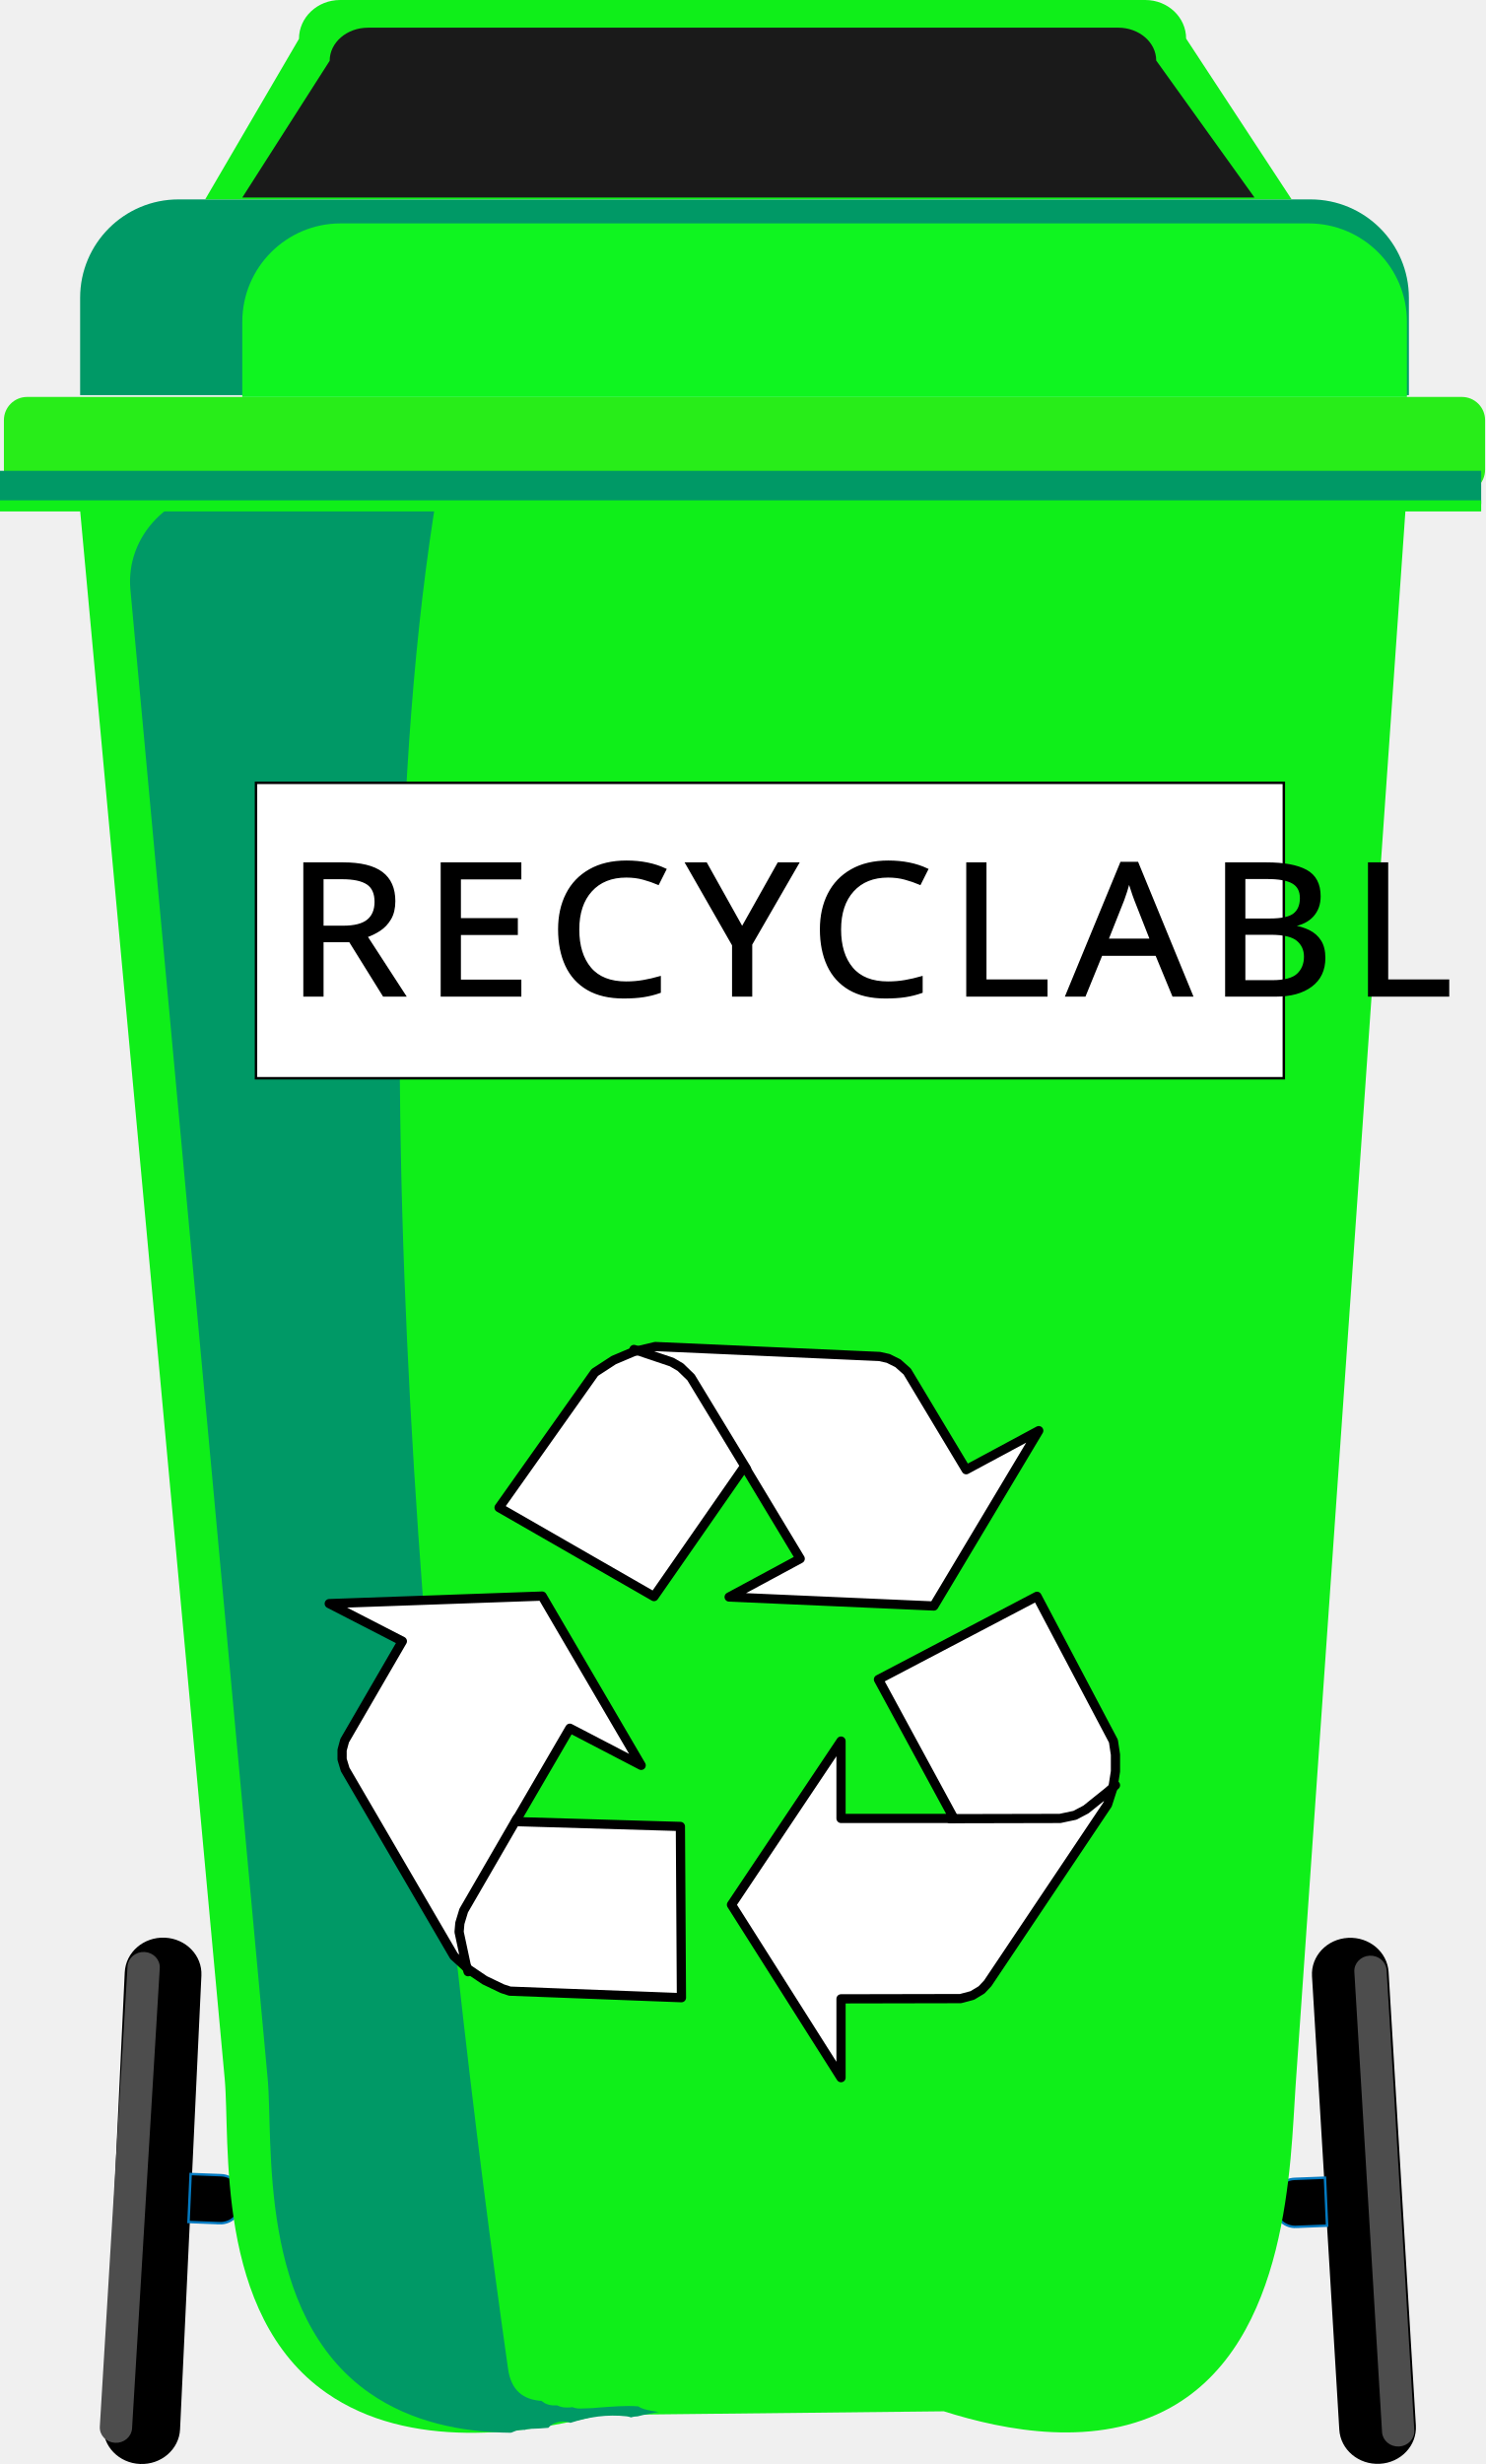
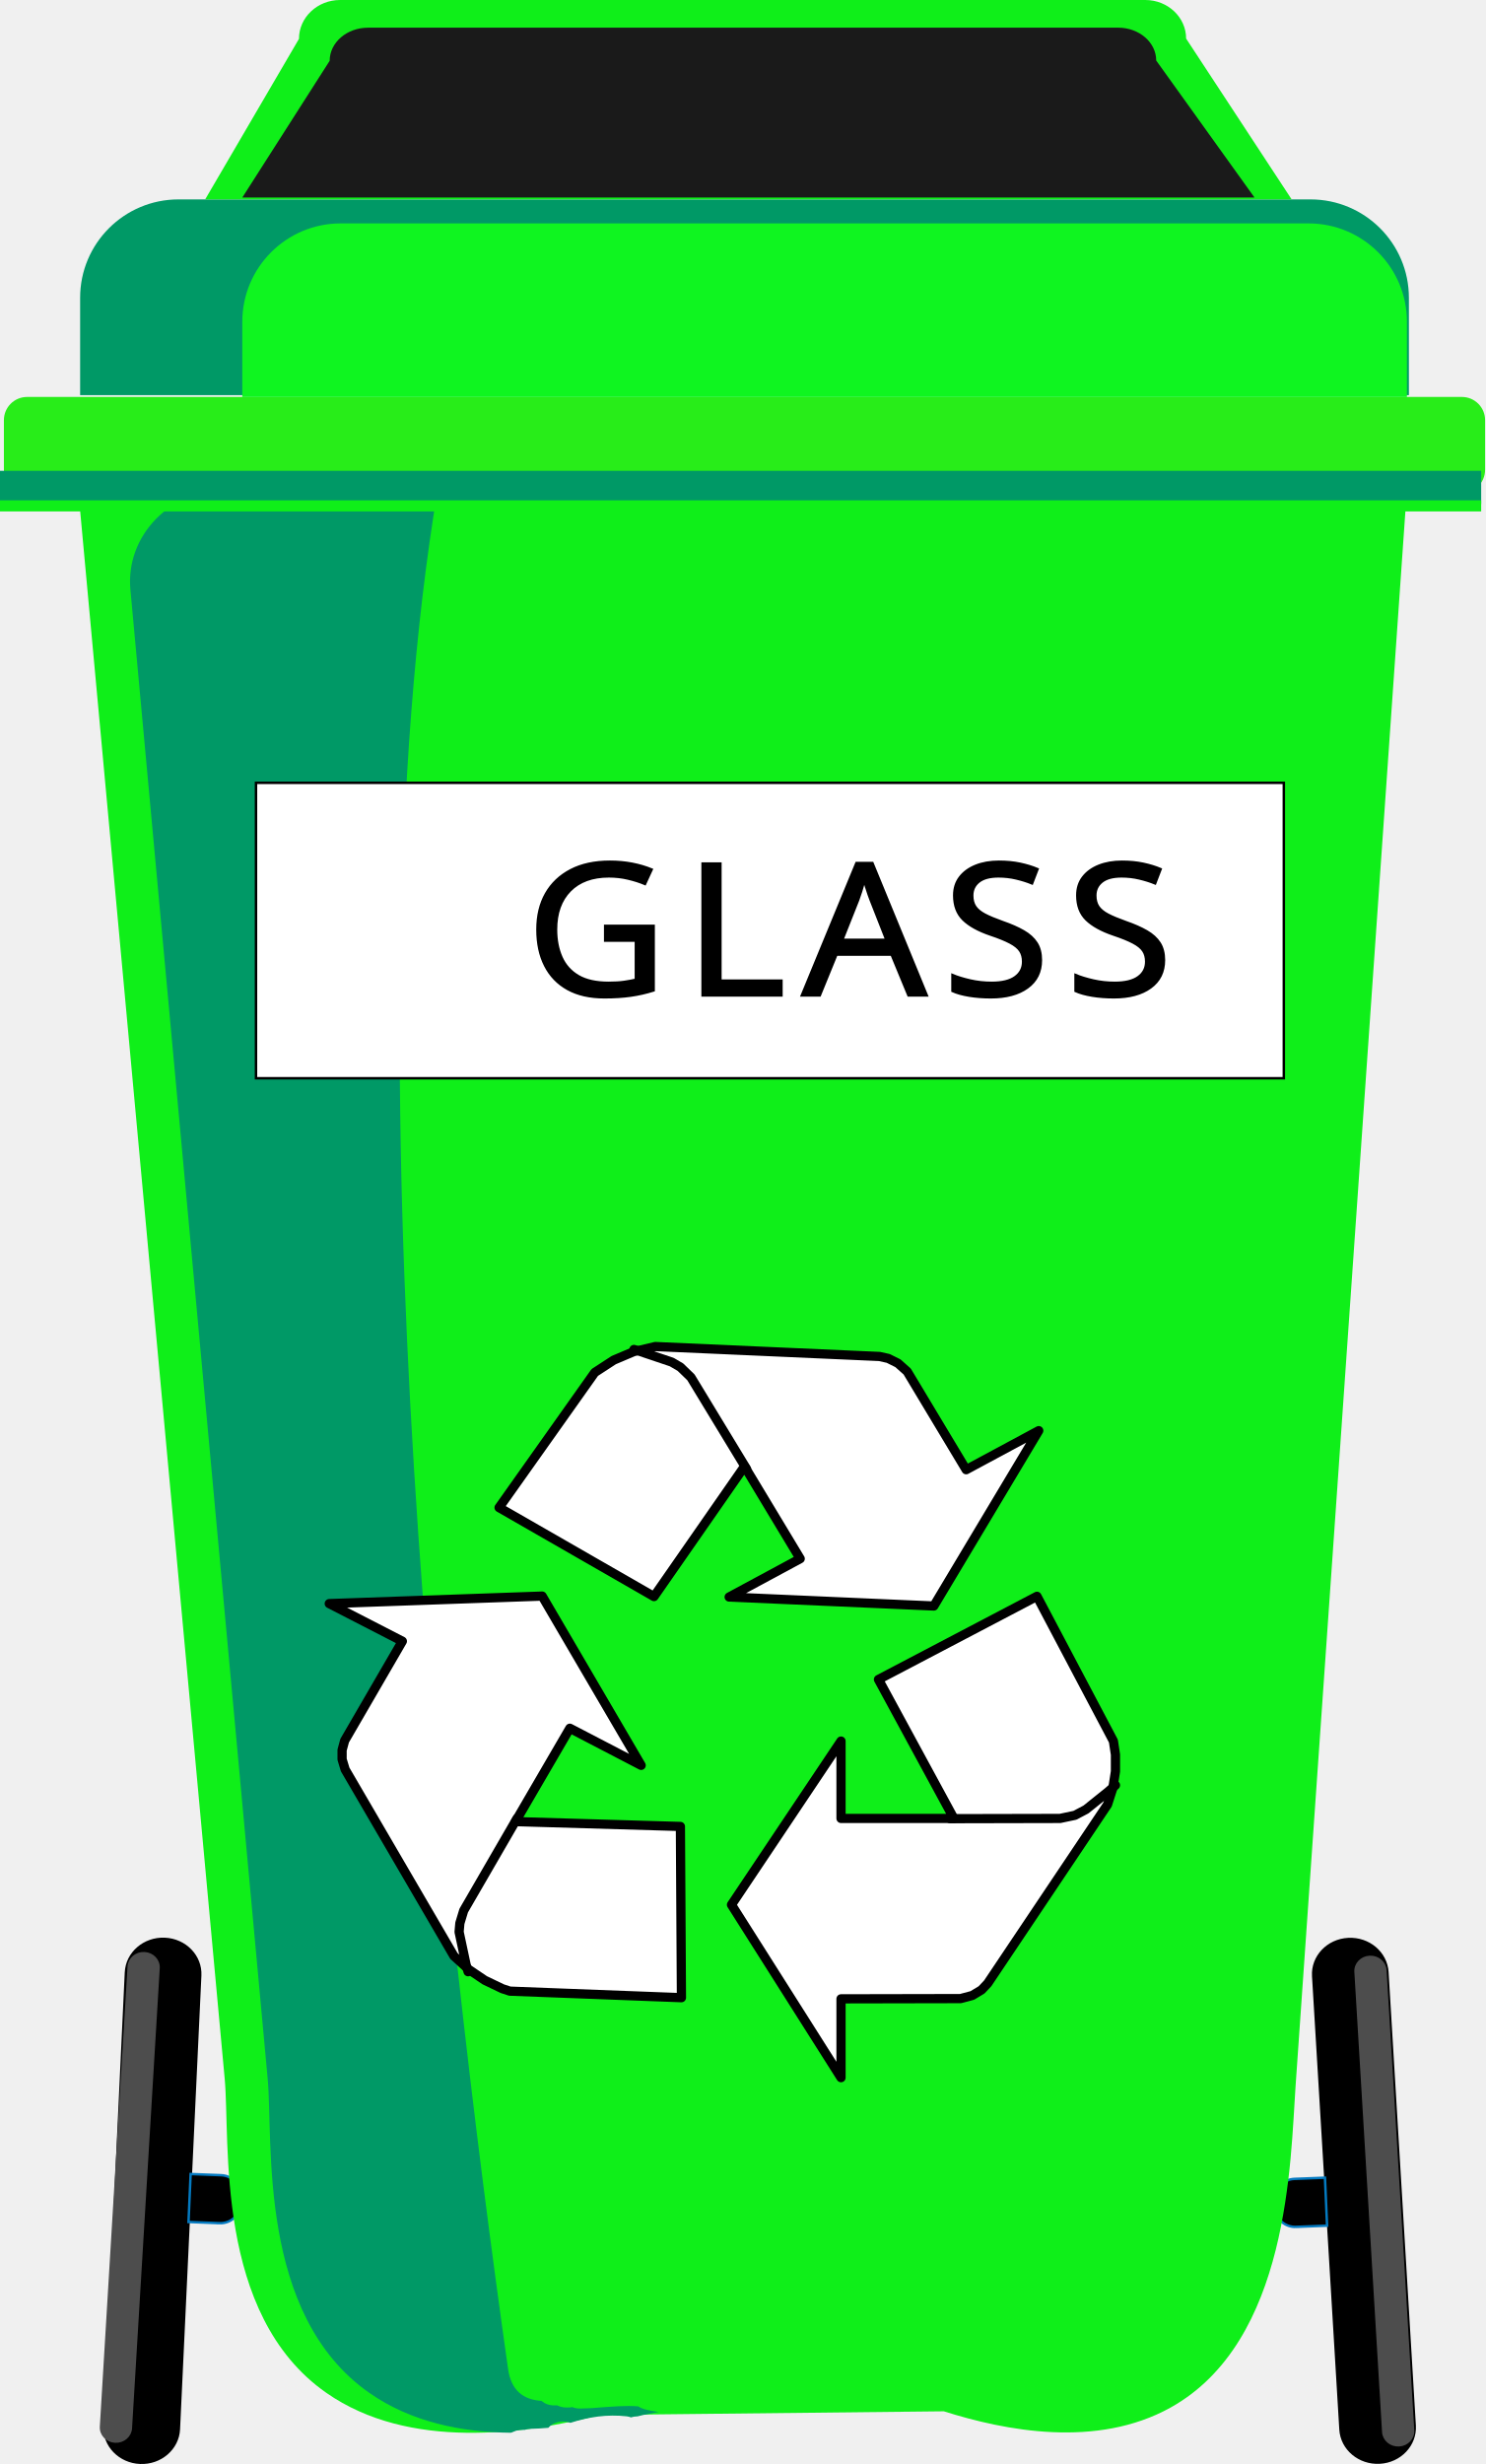
<svg xmlns="http://www.w3.org/2000/svg" viewBox="0 0 604.03 1001.99">
  <defs>
    <style>.k{fill:none;}.k,.l,.m,.n,.o{stroke:#000;}.k,.n{stroke-linecap:round;stroke-linejoin:round;stroke-width:3.75px;}.p{stroke:#047ac1;}.p,.l,.m,.q,.o{stroke-miterlimit:10;}.r{fill:#096;}.s{fill:#0fef19;}.t{fill:#0ff520;}.u{fill:#1a1a1a;}.v{fill:#28ed19;}.m,.n{fill:#fff;}.q{fill:#4d4d4d;stroke:#4d4d4d;}.n{fill-rule:evenodd;}.o{font-family:HWTArtz, HWT Artz;font-size:75.08px;letter-spacing:.08em;}</style>
  </defs>
  <g id="a" />
  <g id="b">
    <g id="c">
      <g>
        <rect class="v" x="1.59" y="161.42" width="602.44" height="39.04" rx="9.43" ry="9.43" />
        <path class="r" d="M72.59,81.09h460.45c22.08,0,40,17.92,40,40v39.59H32.59v-39.59c0-22.08,17.92-40,40-40Z" />
        <path class="t" d="M138.55,90.85h393.69c22.08,0,40,17.92,40,40v30.58H98.55v-30.58c0-22.08,17.92-40,40-40Z" />
        <path class="l" d="M56.98,1001.48h0c-8.33-.35-14.79-7.01-14.42-14.88l8.68-184.52c.37-7.87,7.42-13.97,15.76-13.62h0c8.33,.35,14.79,7.01,14.42,14.88l-8.68,184.52c-.37,7.87-7.42,13.97-15.76,13.62Z" />
        <path class="l" d="M561.16,1001.41h0c-8.33,.45-15.46-5.57-15.93-13.43l-11.1-184.4c-.47-7.87,5.89-14.61,14.22-15.05h0c8.33-.45,15.46,5.57,15.93,13.43l11.1,184.4c.47,7.87-5.89,14.61-14.22,15.05Z" />
        <path class="q" d="M557.06,795.78h0c3.34-.18,6.21,2.23,6.4,5.39l11.27,187.16c.19,3.16-2.37,5.86-5.71,6.04h0c-3.34,.18-6.21-2.23-6.4-5.39l-11.27-187.16c-.19-3.16,2.37-5.86,5.71-6.04Z" />
        <path class="q" d="M58.77,794.28h0c-3.34-.18-6.21,2.23-6.4,5.39l-11.27,187.16c-.19,3.16,2.37,5.86,5.71,6.04h0c3.34,.18,6.21-2.23,6.4-5.39l11.27-187.16c.19-3.16-2.37-5.86-5.71-6.04Z" />
        <path class="s" d="M465.82,0H138.33c-9.24,0-16.73,7.08-16.73,15.8l-38.15,65.28h441.9L482.43,15.69c0-8.67-7.44-15.69-16.61-15.69Z" />
        <path class="u" d="M454.79,11.26H149.68c-8.61,0-15.59,6.03-15.59,13.46l-35.54,55.61H510.25l-39.98-55.71c0-7.38-6.93-13.37-15.48-13.37Z" />
        <path class="p" d="M89.27,904.06l-12.6-.49,.86-19.5,12.39,.48c2.26,.09,4.28,1.03,5.71,2.48s2.32,3.49,2.22,5.67l-.12,2.7-.06,1.36c-.18,4.21-3.95,7.48-8.41,7.31Z" />
        <path class="p" d="M527.16,905.56l12.6-.49-.86-19.5-12.39,.48c-2.26,.09-4.28,1.03-5.71,2.48s-2.32,3.49-2.22,5.67l.12,2.7,.06,1.36c.18,4.21,3.95,7.48,8.41,7.31Z" />
        <path class="s" d="M572.24,198.97c-15.1,216.48-30.2,432.97-45.3,649.45-2.1,30.17-2.48,103.75-50.87,130.64-30.04,16.69-67.28,9.4-92.19,1.5-46.63,.5-93.25,1-139.88,1.5-30.26,7.69-77.46,14.6-111.27-9.01-45.67-31.89-38.99-102.24-41.33-127.64L31.79,198.97H572.24Z" />
        <rect class="r" x="0" y="191.46" width="602.44" height="13.51" />
        <path class="r" d="M261.75,979.58c-.81-.23-1.53-.59-2.17-1.04-5.43-.39-10.98,.14-16.46,.53-1.32,.14-2.64,.24-3.98,.25-1.01,.05-2.02,.09-3.03,.11-1.27,.02-2.38-.19-3.33-.58-.51,.11-1.04,.18-1.59,.16h-.9c-1.31,0-2.53-.3-3.67-.86-.26,.02-.53,.03-.81,.02h-.45c-1.43,0-2.77-.35-4.01-1.03-.37-.27-.74-.54-1.11-.81-7.28-.5-12.33-4.07-13.6-13.03-25.8-181.98-66.57-537.9-28.61-764.33H92.64c-23.32,0-41.63,18.87-39.6,40.81l55.84,605.64c2.34,25.41-4.34,95.74,41.33,127.64,17.04,11.9,37.49,16.02,57.45,16.22,.12-.03,.26-.05,.38-.08,.6-.24,1.19-.48,1.79-.71,.06-.02,.12-.05,.19-.06,.9-.24,1.88-.33,2.82-.33,.17,0,.34,.02,.51,.03,.78-.27,1.65-.44,2.63-.45,2.37-.05,4.72-.2,7.06-.41,1.28-1.52,3.25-2.55,5.92-2.55,1.14,0,2.15,.2,3.04,.53,7.43-2.41,14.96-3.54,22.92-2.64,.6,.07,1.17,.23,1.71,.43,.8-.26,1.69-.42,2.69-.42,.72-.18,1.47-.35,2.17-.53,2.07-.44,4.22-.87,6.41-1.29-2.05-.24-4.09-.61-6.14-1.2Z" />
        <rect class="s" x="0" y="203.47" width="602.44" height="4.5" />
        <g>
          <rect class="m" x="104.12" y="318.34" width="418.05" height="120.13" />
-           <text class="o" transform="translate(116.18 404.79) scale(1.06 1)">
-             <tspan x="0" y="0">RECYCLABLE</tspan>
+           <text class="o" transform="translate(213.78 404.79) scale(1.06 1)">
+             <tspan x="0" y="0">GLASS</tspan>
          </text>
        </g>
        <g id="d" transform="translate(-9.1321 -4.2794)">
          <path id="e" class="n" d="M430.9,653.42l-64.47,33.82,30.67,56.51h-45.9v-31.46l-44.55,66.56,44.55,70.31v-32.05l48.61-.1,4.8-1.28,3.76-2.27,2.5-2.66,48.72-72.68,2.19-6.8,1.04-6.71v-6.8l-.83-5.52-31.09-58.87h0Z" />
          <path id="f" class="k" d="M395.53,743.85l44.76-.1,6.05-1.28,4.49-2.37,8.97-7.2,3.03-2.66" />
          <path id="g" class="n" d="M286.29,816.64l-.42-69.63-67.08-1.97,22.12-37.97,29,15.09-40.27-68.83-86.59,3.06,29.73,15.29-23.47,40.43-1.04,3.85v3.75l1.25,4.14,44.23,75.83,5.95,5.42,6.57,4.44,7.2,3.45,3.03,.99,69.79,2.66h0Z" />
          <path id="h" class="k" d="M219.43,743.75l-21.7,37.47-1.56,5.13-.31,3.55,2.82,13.21,.83,2.96" />
          <path id="i" class="n" d="M212.12,617.33l63.01,36.19,36.83-52.96,22.64,37.57-28.9,15.58,83.25,3.65,42.67-71.3-29.52,15.88-23.99-39.94-3.76-3.35-3.96-1.97-3.55-.79-91.18-4.04-8.76,2.07-8.14,3.45-7.72,5.03-38.91,54.93h0Z" />
          <path id="j" class="k" d="M312.79,601.65l-22.64-37.28-4.28-4.14-3.55-2.07-13.77-4.63-1.57-.49" />
        </g>
      </g>
    </g>
  </g>
</svg>
